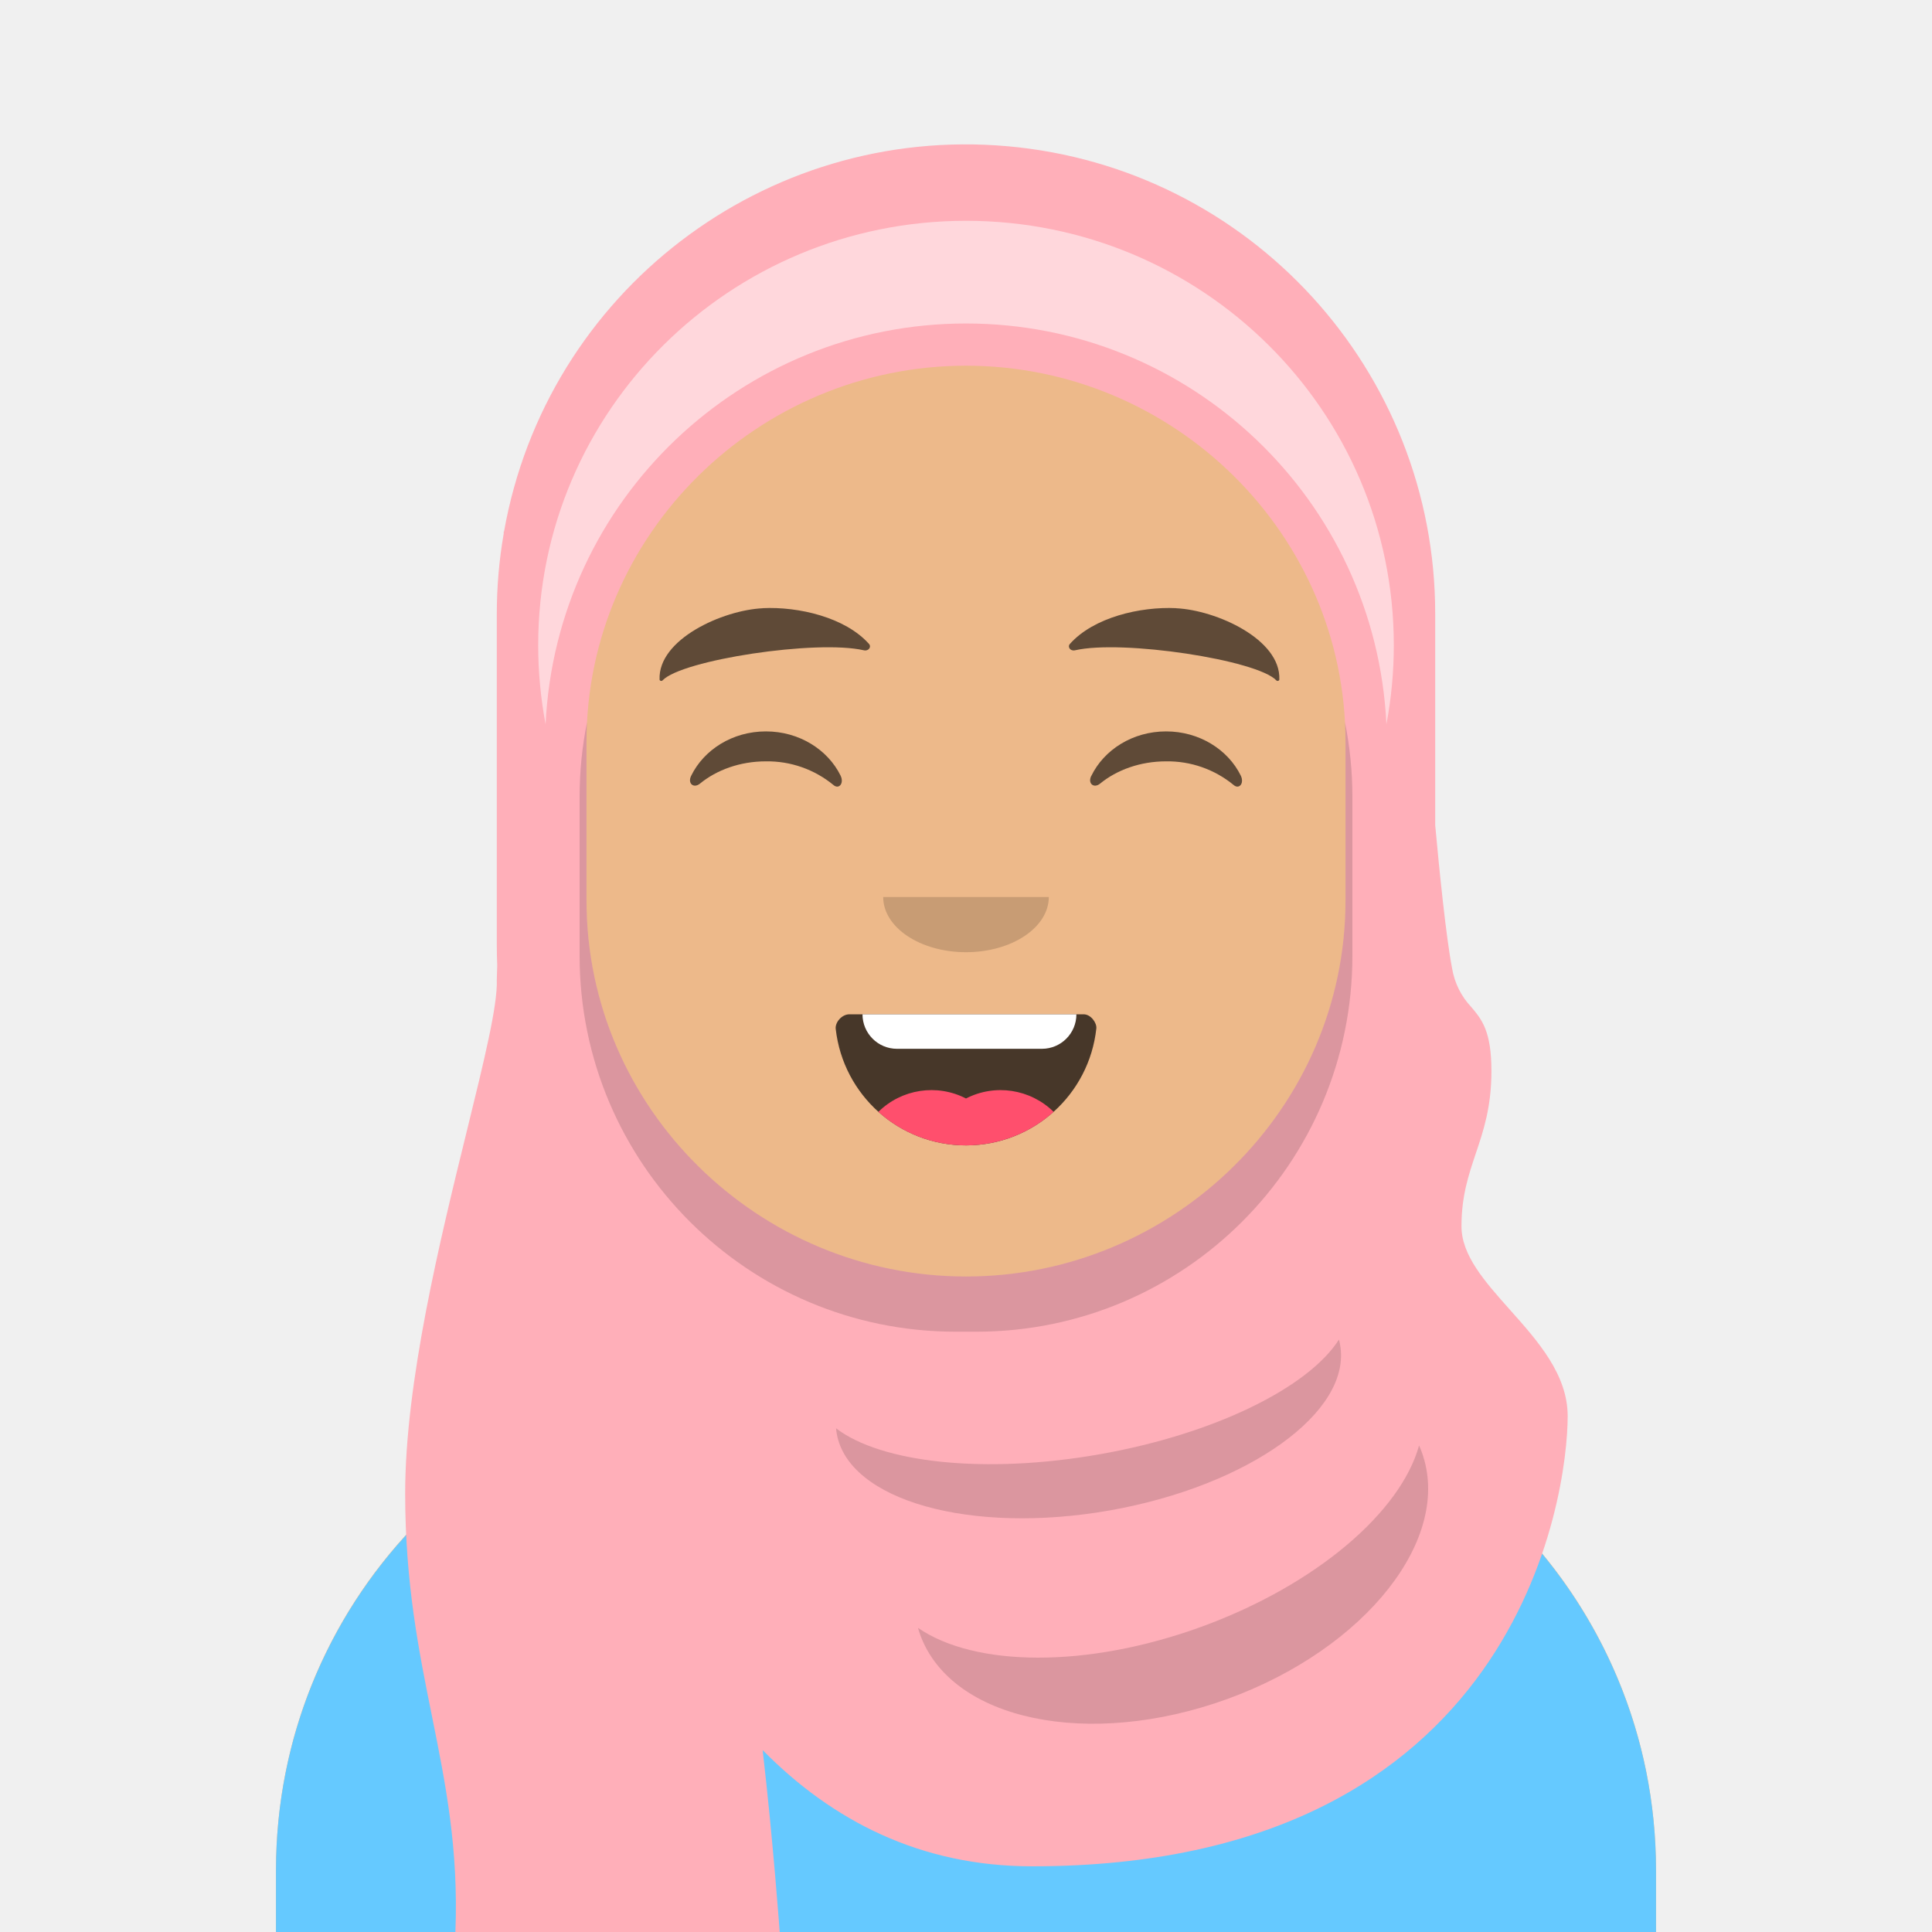
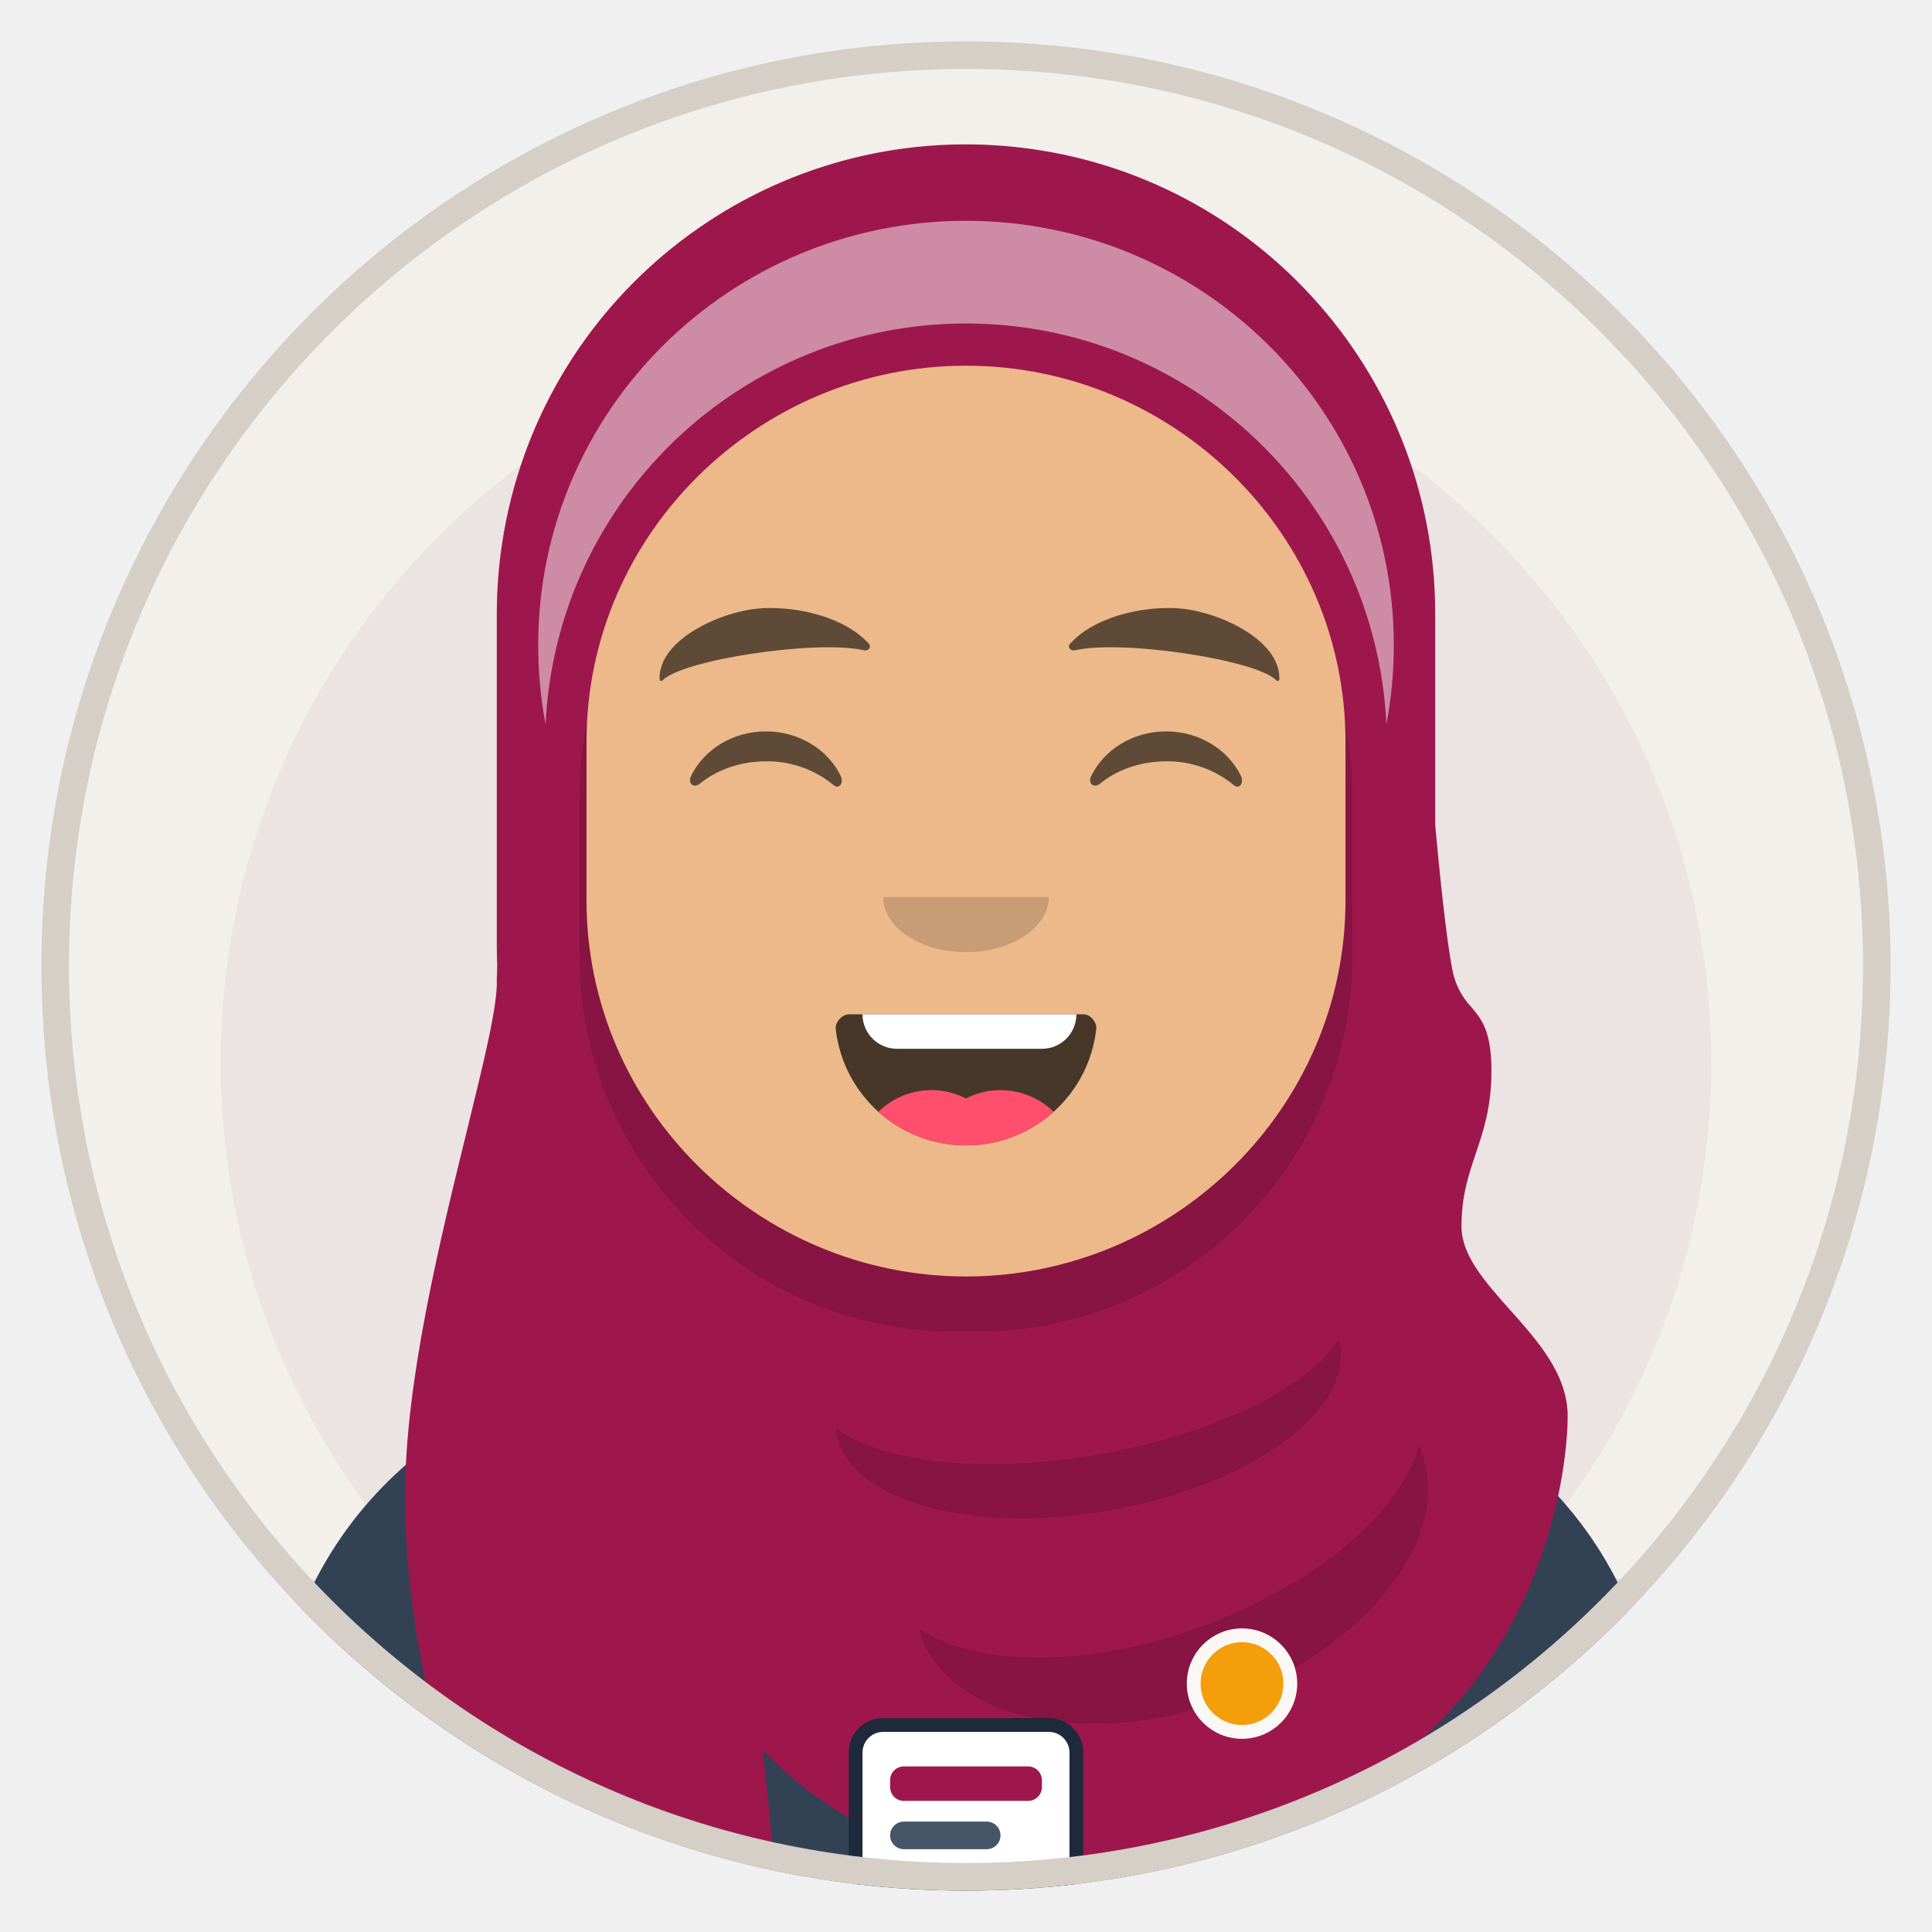
- <svg xmlns="http://www.w3.org/2000/svg" width="128" height="128" viewBox="0 0 280 280" fill="none" shape-rendering="auto">
-   <mask id="viewboxMask">
-     <rect width="280" height="280" rx="0" ry="0" x="0" y="0" fill="#fff" />
-   </mask>
-   <g mask="url(#viewboxMask)">
-     <g transform="translate(8)">
-       <path d="M132 36a56 56 0 0 0-56 56v6.17A12 12 0 0 0 66 110v14a12 12 0 0 0 10.3 11.88 56.04 56.04 0 0 0 31.7 44.73v18.4h-4a72 72 0 0 0-72 72v9h200v-9a72 72 0 0 0-72-72h-4v-18.39a56.04 56.04 0 0 0 31.7-44.73A12 12 0 0 0 198 124v-14a12 12 0 0 0-10-11.83V92a56 56 0 0 0-56-56Z" fill="#edb98a" />
-       <path d="M108 180.61v8a55.79 55.79 0 0 0 24 5.39c8.59 0 16.73-1.93 24-5.39v-8a55.79 55.79 0 0 1-24 5.39 55.79 55.79 0 0 1-24-5.39Z" fill="#000" fill-opacity=".1" />
-       <g transform="translate(0 170)">
-         <path d="M100.37 29.14a27.6 27.6 0 0 1 7.63-7.57v15.3c0 5.83 3.98 10.98 10.08 14.13l-.08.06.9 2.86c3.89 2 8.35 3.13 13.1 3.13s9.21-1.13 13.1-3.13l.9-2.86-.08-.06c6.1-3.15 10.08-8.3 10.08-14.12v-14.6a27.1 27.1 0 0 1 6.6 6.82 72 72 0 0 1 69.4 71.95V110H32v-8.95a72 72 0 0 1 68.37-71.9Z" fill="#65c9ff" />
-         <path d="M108 21.57c-6.77 4.6-11 11.17-11 18.46 0 7.4 4.36 14.05 11.3 18.66l6.12-4.81 4.58.33-1-3.15.08-.06c-6.1-3.15-10.08-8.3-10.08-14.12v-15.3ZM156 36.88c0 5.82-3.98 10.97-10.08 14.12l.08.06-1 3.15 4.58-.33 5.65 4.45c6.63-4.6 10.77-11.1 10.77-18.3 0-6.92-3.82-13.2-10-17.75v14.6Z" fill="#fff" fill-opacity=".75" />
+ <svg xmlns="http://www.w3.org/2000/svg" viewBox="0 0 280 280" width="128" height="128" fill="none">
+   <defs>
+     <clipPath id="avatarClip">
+       <circle cx="140" cy="140" r="134" />
+     </clipPath>
+   </defs>
+   <g clip-path="url(#avatarClip)">
+     <circle cx="140" cy="140" r="134" fill="#F3EFEA" />
+     <circle cx="140" cy="154" r="108" fill="#E6D8DD" opacity="0.55" />
+     <path d="M22 236 Q140 196 258 236 L258 280 L22 280 Z" fill="#E6D8DD" opacity="0.75" />
+     <mask id="viewboxMask">
+       <rect width="280" height="280" rx="0" ry="0" x="0" y="0" fill="#fff" />
+     </mask>
+     <g mask="url(#viewboxMask)">
+       <g transform="translate(8)">
+         <path d="M132 36a56 56 0 0 0-56 56v6.17A12 12 0 0 0 66 110v14a12 12 0 0 0 10.3 11.88 56.04 56.04 0 0 0 31.7 44.73v18.4h-4a72 72 0 0 0-72 72v9h200v-9a72 72 0 0 0-72-72h-4v-18.39a56.04 56.04 0 0 0 31.7-44.73A12 12 0 0 0 198 124v-14a12 12 0 0 0-10-11.83V92a56 56 0 0 0-56-56Z" fill="#edb98a" />
+         <path d="M108 180.61v8a55.79 55.79 0 0 0 24 5.39c8.59 0 16.73-1.93 24-5.39v-8a55.79 55.79 0 0 1-24 5.39 55.79 55.79 0 0 1-24-5.39Z" fill="#000" fill-opacity=".1" />
+         <g>
+           <path d="M28 280 L32 246 C38 214 64 198 96 194 L132 232 L168 194 C200 198 226 214 232 246 L236 280 Z" fill="#334155" />
+           <polygon points="100,194 132,238 164,194" fill="#FAF8F5" />
+         </g>
+         <g transform="translate(78 134)">
+           <path fill-rule="evenodd" clip-rule="evenodd" d="M35.12 15.13a19 19 0 0 0 37.77-.09c.08-.77-.77-2.04-1.85-2.04H37.1C36 13 35 14.18 35.12 15.13Z" fill="#000" fill-opacity=".7" />
+           <path d="M70 13H39a5 5 0 0 0 5 5h21a5 5 0 0 0 5-5Z" fill="#fff" />
+           <path d="M66.7 27.14A10.96 10.96 0 0 0 54 25.2a10.95 10.95 0 0 0-12.7 1.94A18.93 18.93 0 0 0 54 32c4.88 0 9.33-1.84 12.7-4.86Z" fill="#FF4F6D" />
+         </g>
+         <g transform="translate(104 122)">
+           <path fill-rule="evenodd" clip-rule="evenodd" d="M16 8c0 4.42 5.37 8 12 8s12-3.58 12-8" fill="#000" fill-opacity=".16" />
+         </g>
+         <g transform="translate(76 90)">
+           <path d="M16.16 22.45c1.85-3.8 6-6.45 10.84-6.45 4.81 0 8.96 2.63 10.82 6.4.55 1.13-.24 2.05-1.03 1.37a15.05 15.05 0 0 0-9.8-3.43c-3.73 0-7.12 1.24-9.55 3.23-.9.73-1.82-.01-1.28-1.12ZM74.16 22.45c1.85-3.8 6-6.45 10.84-6.45 4.81 0 8.96 2.63 10.82 6.4.55 1.13-.24 2.05-1.03 1.37a15.05 15.05 0 0 0-9.8-3.43c-3.74 0-7.13 1.24-9.56 3.23-.9.73-1.82-.01-1.28-1.12Z" fill-rule="evenodd" clip-rule="evenodd" fill="#000" fill-opacity=".6" />
+         </g>
+         <g transform="translate(76 82)">
+           <path d="M26.55 6.15c-5.8.27-15.2 4.49-14.96 10.34.01.18.3.27.43.12 2.76-2.96 22.32-5.95 29.2-4.36.64.14 1.12-.48.72-.93-3.43-3.85-10.2-5.43-15.4-5.18ZM86.45 6.15c5.8.27 15.2 4.49 14.96 10.34-.01.18-.3.27-.43.12-2.76-2.96-22.32-5.95-29.2-4.36-.64.14-1.12-.48-.72-.93 3.43-3.85 10.2-5.43 15.4-5.18Z" fill-rule="evenodd" clip-rule="evenodd" fill="#000" fill-opacity=".6" />
+         </g>
+         <g transform="translate(-1)">
+           <path fill-rule="evenodd" clip-rule="evenodd" d="M66 77.34c-.66 3.79-1 7.68-1 11.66v48c0 .97.02 1.94.06 2.9L65 142c.14 3.68-1.86 11.8-4.34 21.9-3.88 15.77-8.94 36.4-8.94 52.55 0 13.01 1.98 22.84 3.89 32.3 1.97 9.78 3.86 19.16 3.39 31.25h47s-.95-13.2-2.47-26.36c10.05 10.2 22.82 16.84 39.05 16.84 70.55 0 77.62-53.83 77.62-65.24 0-6.04-4.32-10.88-8.39-15.44-3.6-4.05-7.02-7.87-7-12.1 0-4.35 1.02-7.39 2.07-10.52 1.12-3.33 2.27-6.75 2.27-11.96 0-5.82-1.43-7.5-2.9-9.25a10.7 10.7 0 0 1-2.8-5.62c-.88-4.54-1.86-14.32-2.45-20.77V89A68 68 0 0 0 66.04 77.08L66 77v.34ZM133 53c-30.1 0-55 24.4-55 54.5v23c0 30.1 24.9 54.5 55 54.5s55-24.4 55-54.5v-23c0-30.1-24.9-54.5-55-54.5Z" fill="#9d174d" />
+           <path d="M193.93 104.96A61.4 61.4 0 0 0 195 93.5c0-33.97-27.76-61.5-62-61.5-34.24 0-62 27.53-62 61.5 0 3.92.37 7.75 1.07 11.46a61 61 0 0 1 121.86 0Z" fill="#fff" fill-opacity=".5" />
+           <path d="M78.07 104.69c-.05.93-.07 1.87-.07 2.81v23c0 30.1 24.9 54.5 55 54.5s55-24.4 55-54.5v-23c0-.94-.02-1.88-.07-2.81.7 3.5 1.07 7.1 1.07 10.81v23a54.5 54.5 0 0 1-54.5 54.5h-3A54.5 54.5 0 0 1 77 138.5v-23c0-3.7.37-7.32 1.07-10.81ZM187.05 194.14c-4.39 6.9-17.9 13.66-34.65 16.62-16.74 2.95-31.75 1.22-38.23-3.76.02.26.05.52.1.78 1.7 9.69 19.42 14.67 39.57 11.12 20.15-3.56 35.1-14.3 33.38-23.99-.04-.26-.1-.51-.17-.77ZM198.66 209.49c-2.64 9.6-14.87 20.2-31.56 26.28-16.68 6.07-32.87 5.8-41.06.15.1.34.2.67.32 1 4.53 12.44 24.47 16.6 44.55 9.3 20.07-7.31 32.67-23.32 28.15-35.75-.12-.34-.26-.66-.4-.98Z" opacity=".9" fill="#000" fill-opacity=".16" />
+         </g>
+         <g transform="translate(49 72)" />
+         <g transform="translate(62 42)" />
      </g>
-       <g transform="translate(78 134)">
-         <path fill-rule="evenodd" clip-rule="evenodd" d="M35.12 15.13a19 19 0 0 0 37.77-.09c.08-.77-.77-2.04-1.85-2.04H37.1C36 13 35 14.18 35.12 15.13Z" fill="#000" fill-opacity=".7" />
-         <path d="M70 13H39a5 5 0 0 0 5 5h21a5 5 0 0 0 5-5Z" fill="#fff" />
-         <path d="M66.7 27.14A10.96 10.96 0 0 0 54 25.2a10.95 10.95 0 0 0-12.7 1.94A18.93 18.93 0 0 0 54 32c4.88 0 9.33-1.84 12.7-4.86Z" fill="#FF4F6D" />
-       </g>
-       <g transform="translate(104 122)">
-         <path fill-rule="evenodd" clip-rule="evenodd" d="M16 8c0 4.42 5.37 8 12 8s12-3.58 12-8" fill="#000" fill-opacity=".16" />
-       </g>
-       <g transform="translate(76 90)">
-         <path d="M16.16 22.45c1.85-3.8 6-6.45 10.84-6.45 4.81 0 8.96 2.63 10.82 6.4.55 1.13-.24 2.05-1.03 1.37a15.05 15.05 0 0 0-9.8-3.43c-3.73 0-7.12 1.24-9.55 3.23-.9.73-1.82-.01-1.28-1.12ZM74.16 22.45c1.85-3.8 6-6.45 10.84-6.45 4.81 0 8.96 2.63 10.82 6.4.55 1.13-.24 2.05-1.03 1.37a15.05 15.05 0 0 0-9.8-3.43c-3.74 0-7.13 1.24-9.56 3.23-.9.73-1.82-.01-1.28-1.12Z" fill-rule="evenodd" clip-rule="evenodd" fill="#000" fill-opacity=".6" />
-       </g>
-       <g transform="translate(76 82)">
-         <path d="M26.55 6.15c-5.8.27-15.2 4.49-14.96 10.34.01.18.3.27.43.12 2.76-2.96 22.32-5.95 29.2-4.36.64.14 1.12-.48.72-.93-3.43-3.85-10.2-5.43-15.4-5.18ZM86.45 6.15c5.8.27 15.2 4.49 14.96 10.34-.01.18-.3.27-.43.12-2.76-2.96-22.32-5.95-29.2-4.36-.64.14-1.12-.48-.72-.93 3.43-3.85 10.2-5.43 15.4-5.18Z" fill-rule="evenodd" clip-rule="evenodd" fill="#000" fill-opacity=".6" />
-       </g>
-       <g transform="translate(-1)">
-         <path fill-rule="evenodd" clip-rule="evenodd" d="M66 77.34c-.66 3.79-1 7.68-1 11.66v48c0 .97.02 1.94.06 2.9L65 142c.14 3.68-1.86 11.8-4.34 21.9-3.88 15.77-8.94 36.4-8.94 52.55 0 13.01 1.98 22.84 3.89 32.3 1.97 9.78 3.86 19.16 3.39 31.25h47s-.95-13.2-2.47-26.36c10.05 10.2 22.82 16.84 39.05 16.84 70.55 0 77.62-53.83 77.62-65.24 0-6.04-4.32-10.88-8.39-15.44-3.6-4.05-7.02-7.87-7-12.1 0-4.35 1.02-7.39 2.07-10.52 1.12-3.33 2.27-6.75 2.27-11.96 0-5.82-1.43-7.5-2.9-9.25a10.7 10.7 0 0 1-2.8-5.62c-.88-4.54-1.86-14.32-2.45-20.77V89A68 68 0 0 0 66.04 77.08L66 77v.34ZM133 53c-30.1 0-55 24.4-55 54.5v23c0 30.1 24.9 54.5 55 54.5s55-24.4 55-54.5v-23c0-30.1-24.9-54.5-55-54.5Z" fill="#ffafb9" />
-         <path d="M193.93 104.96A61.4 61.4 0 0 0 195 93.5c0-33.97-27.76-61.5-62-61.5-34.24 0-62 27.53-62 61.5 0 3.92.37 7.75 1.07 11.46a61 61 0 0 1 121.86 0Z" fill="#fff" fill-opacity=".5" />
-         <path d="M78.07 104.69c-.05.93-.07 1.87-.07 2.81v23c0 30.1 24.9 54.5 55 54.5s55-24.4 55-54.5v-23c0-.94-.02-1.88-.07-2.81.7 3.5 1.07 7.1 1.07 10.81v23a54.5 54.5 0 0 1-54.5 54.5h-3A54.5 54.5 0 0 1 77 138.5v-23c0-3.7.37-7.32 1.07-10.81ZM187.05 194.14c-4.39 6.9-17.9 13.66-34.65 16.62-16.74 2.95-31.75 1.22-38.23-3.76.02.26.05.52.1.78 1.7 9.69 19.42 14.67 39.57 11.12 20.15-3.56 35.1-14.3 33.38-23.99-.04-.26-.1-.51-.17-.77ZM198.66 209.49c-2.64 9.6-14.87 20.2-31.56 26.28-16.68 6.07-32.87 5.8-41.06.15.1.34.2.67.32 1 4.53 12.44 24.47 16.6 44.55 9.3 20.07-7.31 32.67-23.32 28.15-35.75-.12-.34-.26-.66-.4-.98Z" opacity=".9" fill="#000" fill-opacity=".16" />
-       </g>
-       <g transform="translate(49 72)" />
-       <g transform="translate(62 42)" />
+     </g>
+     <g>
+       <rect x="124" y="250" width="32" height="24" rx="4" fill="#FFFFFF" stroke="#1E293B" stroke-width="2" />
+       <rect x="129" y="256" width="22" height="5" rx="2" fill="#9D174D" />
+       <rect x="129" y="264" width="16" height="4" rx="2" fill="#475569" />
+       <circle cx="180" cy="244" r="7" fill="#F59E0B" stroke="#FAF8F5" stroke-width="2" />
    </g>
  </g>
+   <circle cx="140" cy="140" r="132" stroke="#D5CFC7" stroke-width="4" />
</svg>
